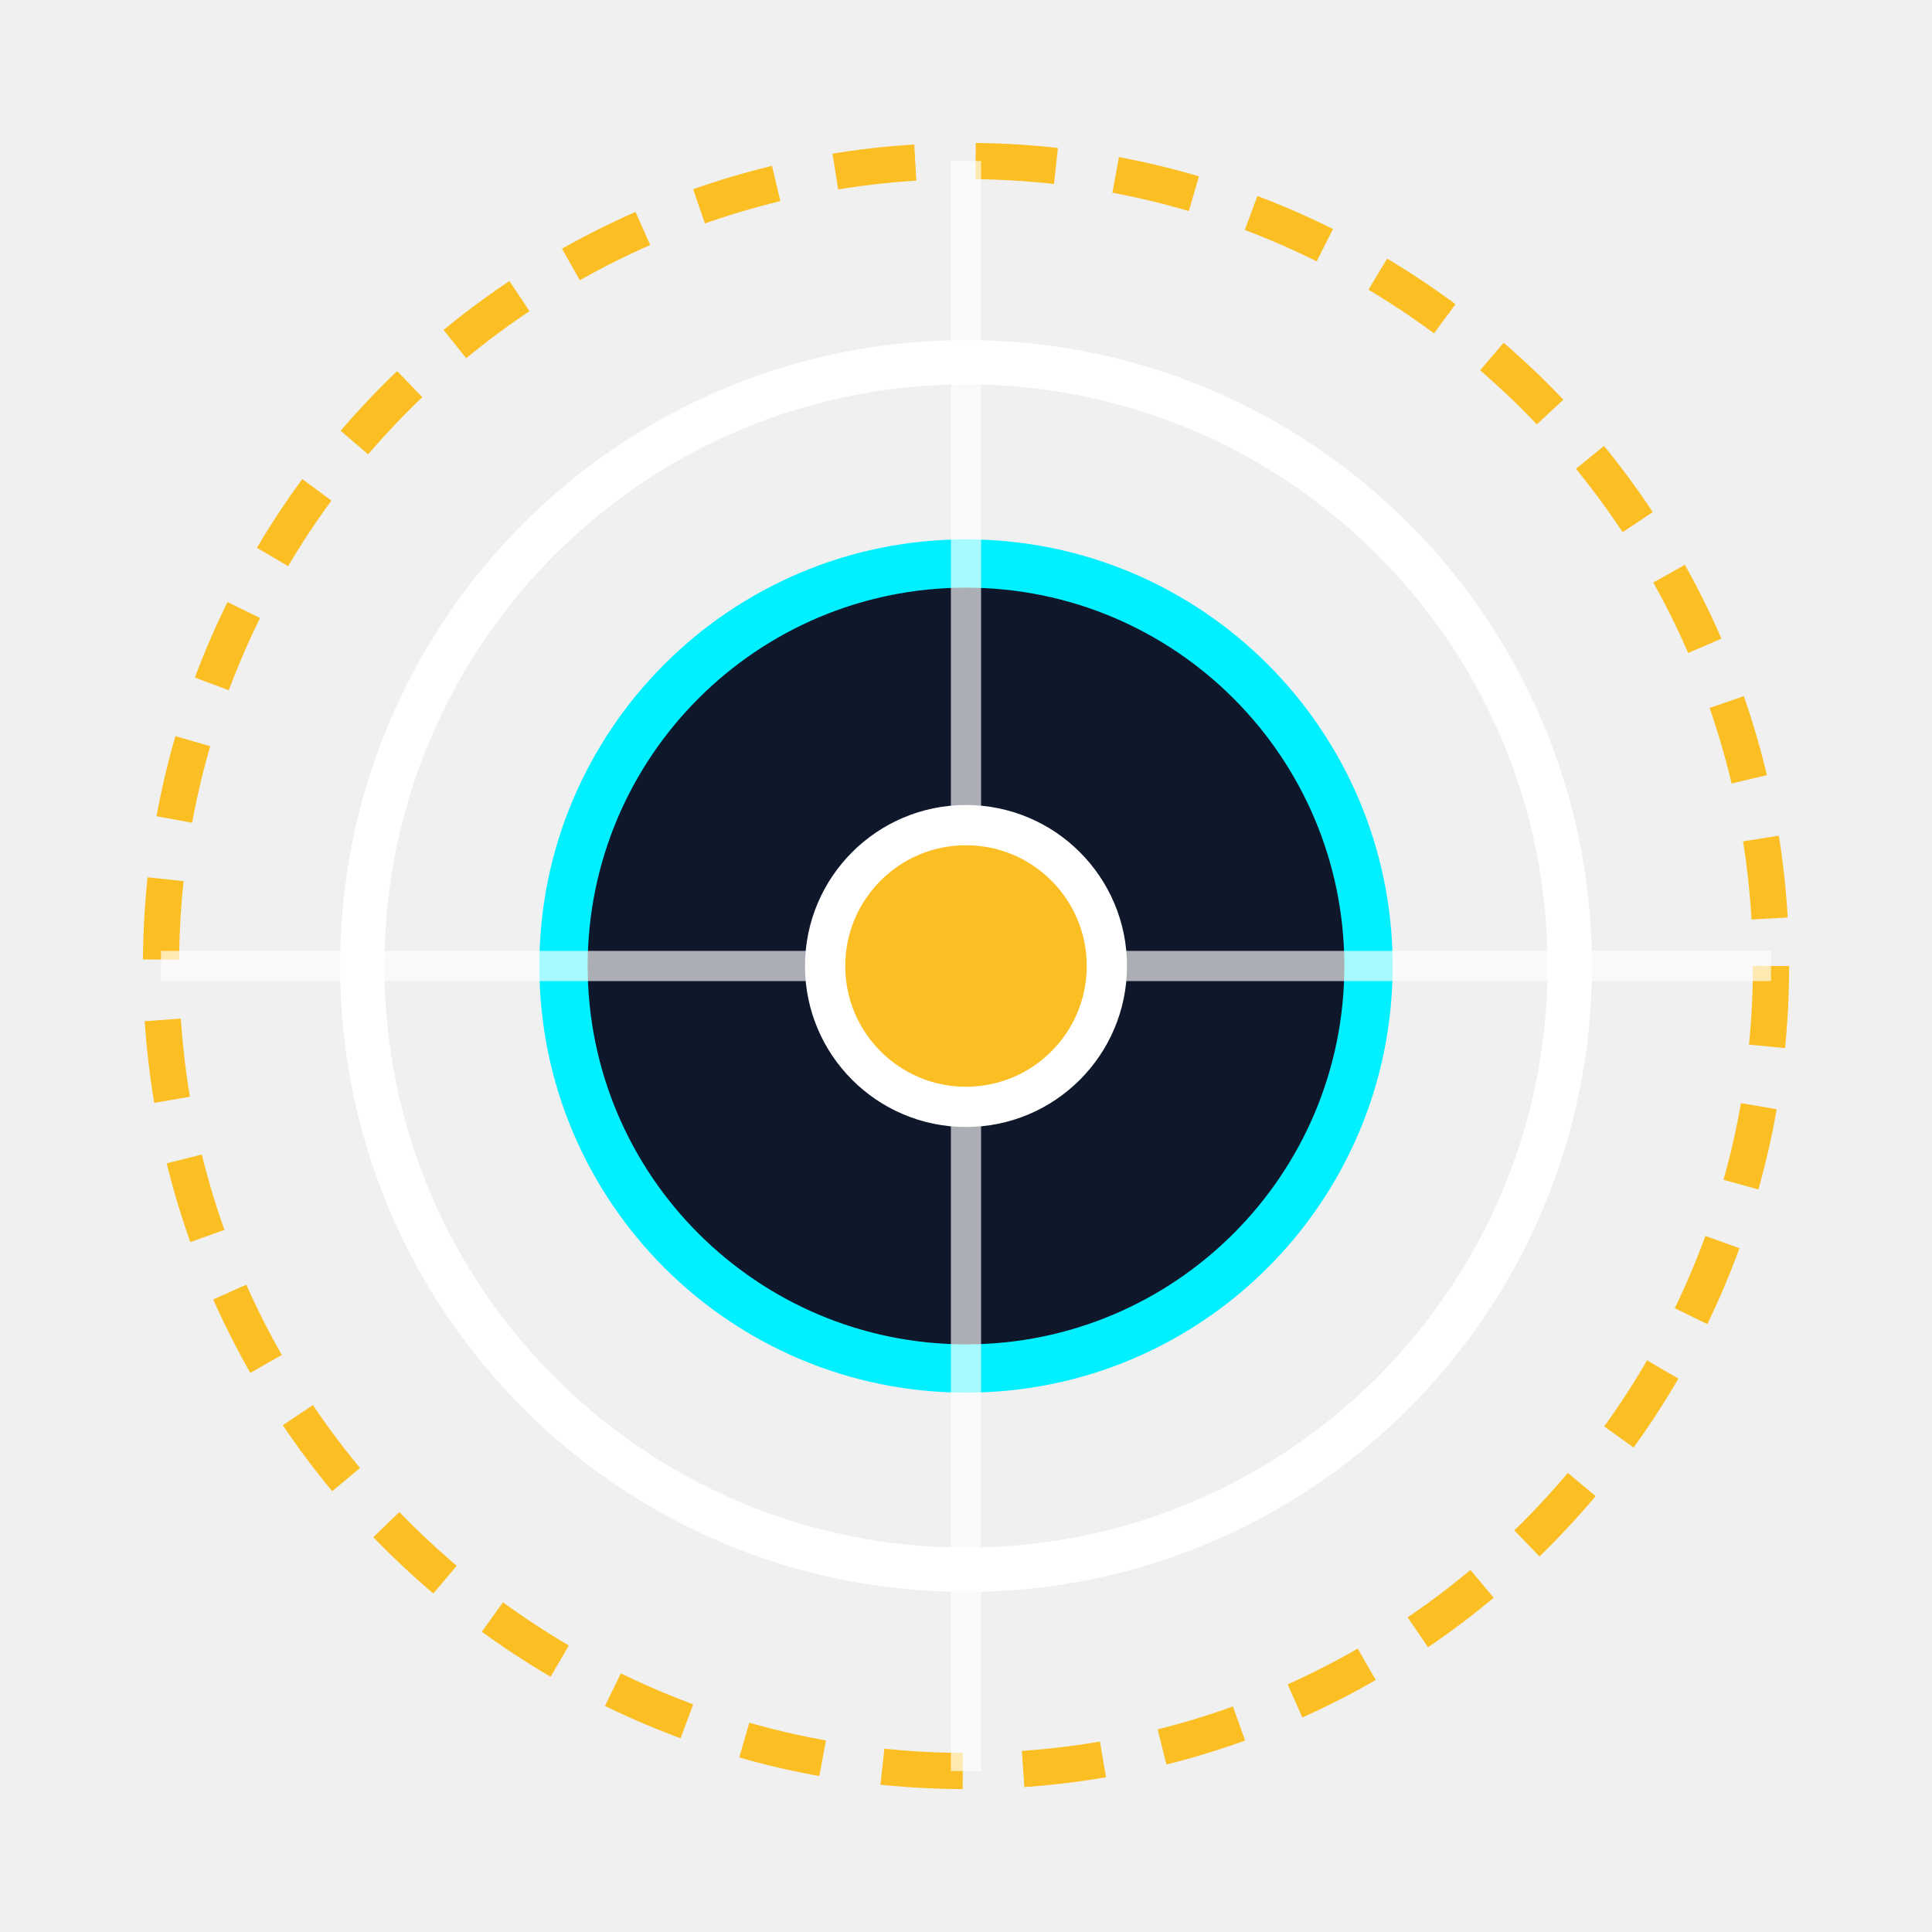
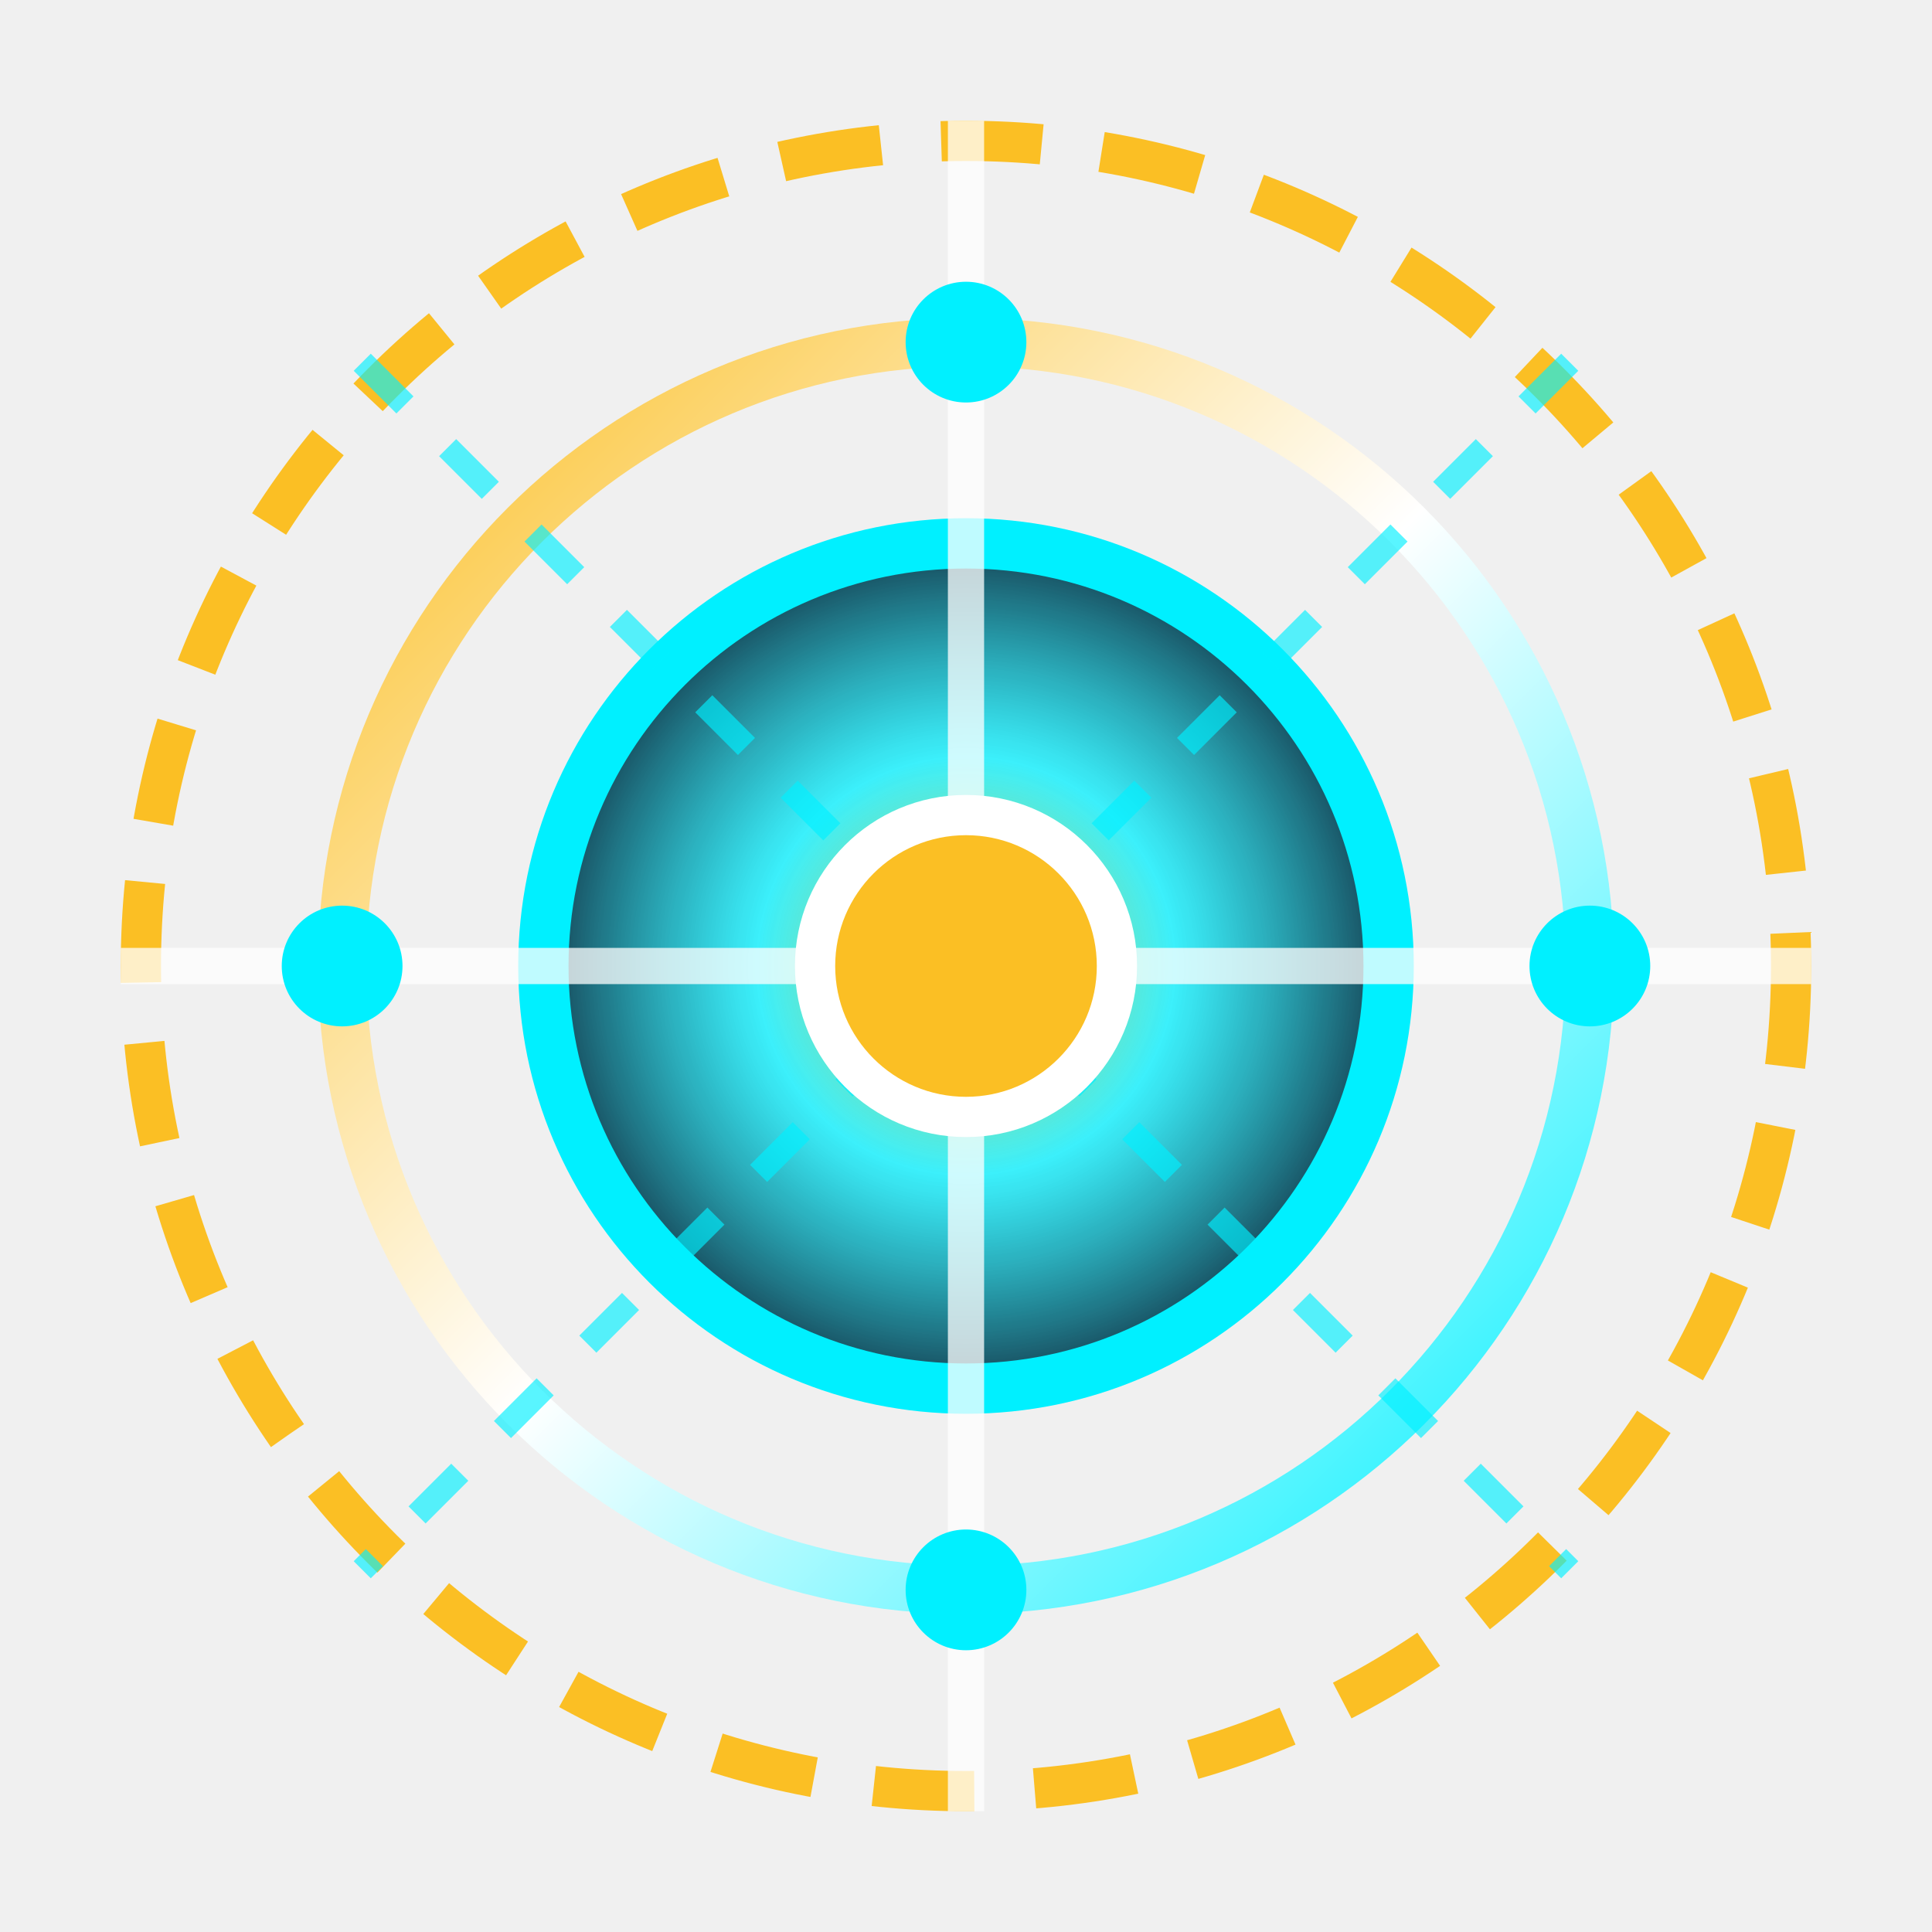
<svg xmlns="http://www.w3.org/2000/svg" viewBox="0 0 96 96">
-   <circle cx="48" cy="48" r="40" fill="none" stroke="#fbbf24" stroke-width="1.8" stroke-dasharray="4 3" />
-   <circle cx="48" cy="48" r="30" fill="none" stroke="#ffffff" stroke-width="2.2" />
-   <circle cx="48" cy="48" r="20" fill="#0f172a" stroke="#00f0ff" stroke-width="2.4" />
-   <line x1="8" y1="48" x2="88" y2="48" stroke="#ffffff" stroke-width="1.5" opacity="0.65" />
-   <line x1="48" y1="8" x2="48" y2="88" stroke="#ffffff" stroke-width="1.5" opacity="0.65" />
-   <circle cx="48" cy="48" r="7" fill="#fbbf24" stroke="#ffffff" stroke-width="2" />
+   <defs>
+     <radialGradient id="ear3Core" cx="50%" cy="50%" r="55%">
+       <stop offset="0%" stop-color="#fbbf24" />
+       <stop offset="45%" stop-color="#00f0ff" stop-opacity="0.75" />
+       <stop offset="100%" stop-color="#0f172a" />
+     </radialGradient>
+     <linearGradient id="ear3Beam" x1="0" y1="0" x2="1" y2="1">
+       <stop offset="0%" stop-color="#fbbf24" />
+       <stop offset="50%" stop-color="#ffffff" />
+       <stop offset="100%" stop-color="#00f0ff" />
+     </linearGradient>
+   </defs>
+   <g id="layer-base">
+     <circle cx="48" cy="48" r="41" fill="none" stroke="#fbbf24" stroke-width="2" stroke-dasharray="5 3" />
+     <circle cx="48" cy="48" r="31" fill="none" stroke="url(#ear3Beam)" stroke-width="2.4" />
+     <circle cx="48" cy="48" r="21" fill="url(#ear3Core)" stroke="#00f0ff" stroke-width="2.5" />
+   </g>
+   <g id="layer-material">
+     <line x1="6" y1="48" x2="90" y2="48" stroke="#ffffff" stroke-width="1.8" opacity="0.75" />
+     <line x1="48" y1="6" x2="48" y2="90" stroke="#ffffff" stroke-width="1.8" opacity="0.75" />
+     <line x1="18" y1="18" x2="78" y2="78" stroke="#00f0ff" stroke-width="1.2" stroke-dasharray="3 3" opacity="0.65" />
+     <line x1="78" y1="18" x2="18" y2="78" stroke="#00f0ff" stroke-width="1.2" stroke-dasharray="3 3" opacity="0.65" />
+   </g>
+   <g id="layer-glow">
+     <circle cx="48" cy="48" r="7.5" fill="#fbbf24" stroke="#ffffff" stroke-width="2" />
+     <circle cx="48" cy="17" r="3" fill="#00f0ff" />
+     <circle cx="48" cy="79" r="3" fill="#00f0ff" />
+     <circle cx="17" cy="48" r="3" fill="#00f0ff" />
+     <circle cx="79" cy="48" r="3" fill="#00f0ff" />
+   </g>
</svg>
